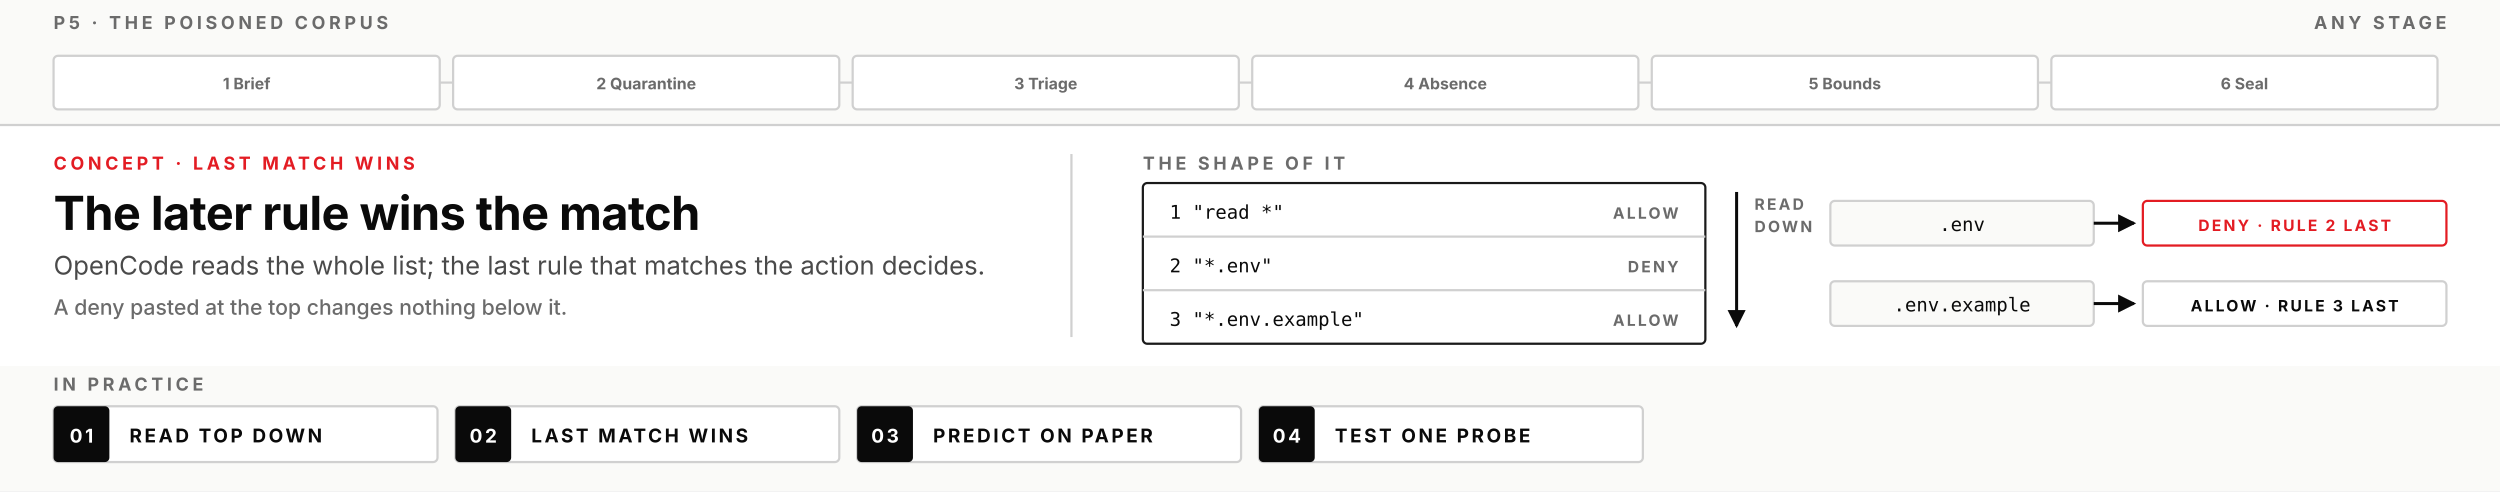
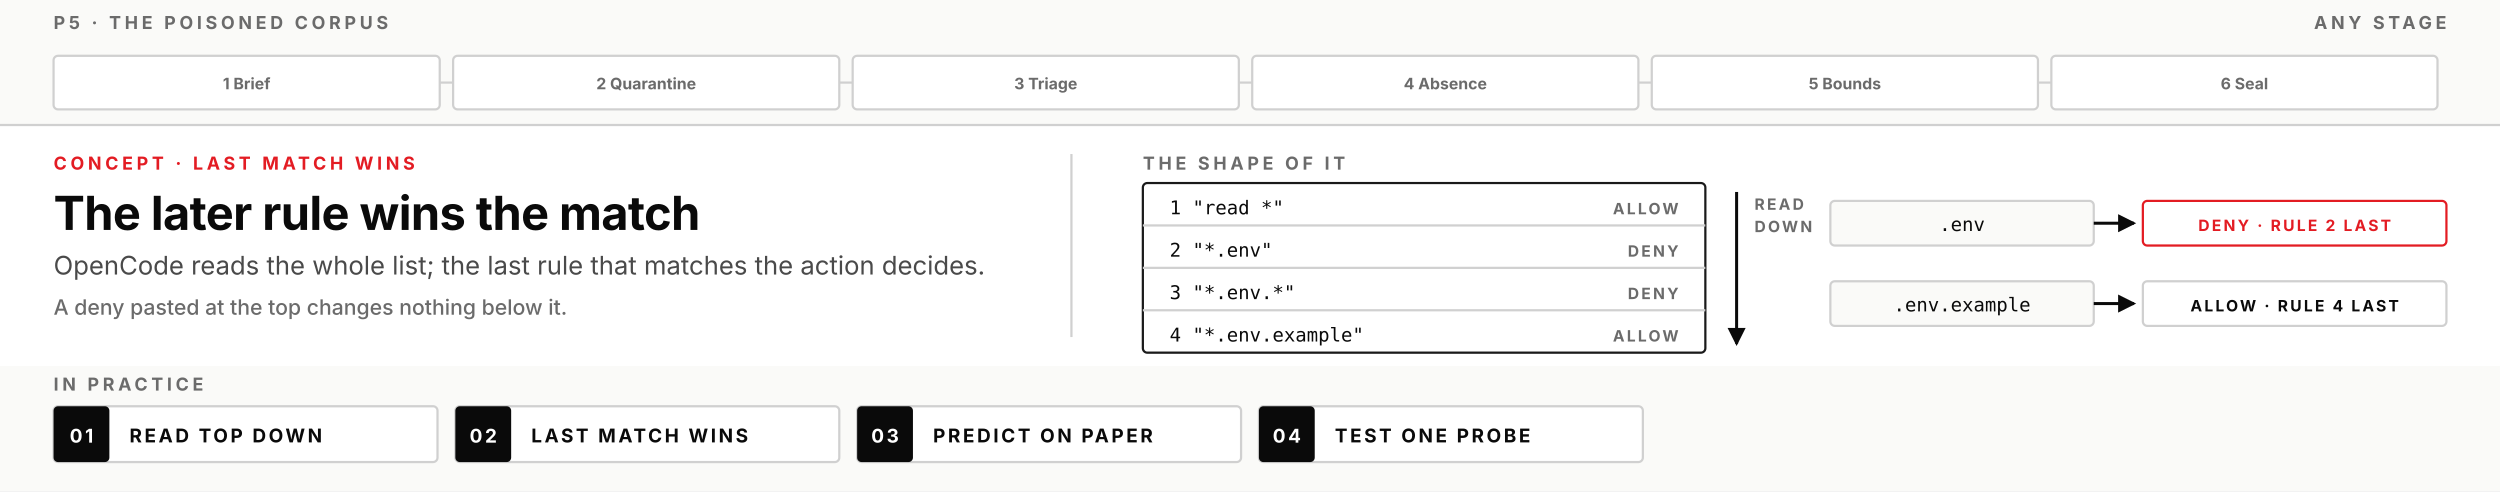
<svg xmlns="http://www.w3.org/2000/svg" viewBox="0 0 1120 220" role="img" aria-labelledby="title-p5-last-match-wins">
  <defs>
    <marker id="arrow" viewBox="0 0 8 8" refX="7" refY="4" markerWidth="6" markerHeight="6" orient="auto-start-reverse">
      <path d="M0 0 8 4 0 8Z" fill="#0A0A0A" />
    </marker>
    <marker id="arrow-red" viewBox="0 0 8 8" refX="7" refY="4" markerWidth="6" markerHeight="6" orient="auto-start-reverse">
      <path d="M0 0 8 4 0 8Z" fill="#E31C23" />
    </marker>
    <style>
      text { font-family: system-ui, "Inter", "Helvetica Neue", Arial, sans-serif; fill: #0A0A0A; }
      .micro { font-size: 8px; font-weight: 650; letter-spacing: 1.65px; }
      .tiny { font-size: 7px; font-weight: 650; letter-spacing: 1px; }
      .railtext { font-size: 7.1px; font-weight: 650; }
      .title { font-size: 21px; font-weight: 680; letter-spacing: -0.25px; }
      .purpose { font-size: 11.5px; font-weight: 430; fill: #4A4A4A; }
      .caption { font-size: 8.5px; font-weight: 650; letter-spacing: 1.15px; }
      .body { font-size: 9.5px; font-weight: 520; }
      .mono { font-family: ui-monospace, "SF Mono", Consolas, monospace; font-size: 8.5px; font-weight: 500; }
      .muted { fill: #6B6B6B; }
      .white { fill: #FFFFFF; }
      .red { fill: #E31C23; }
      .gold { fill: #A58650; }
      .line { fill: none; stroke: #0A0A0A; stroke-width: 1.35; vector-effect: non-scaling-stroke; }
      .hair { fill: none; stroke: #D0D0D0; stroke-width: 1; vector-effect: non-scaling-stroke; }
      .redline { fill: none; stroke: #E31C23; stroke-width: 1.4; vector-effect: non-scaling-stroke; }
      .goldline { fill: none; stroke: #A58650; stroke-width: 1.35; vector-effect: non-scaling-stroke; }
      .dash { stroke-dasharray: 5 4; }
    </style>
  </defs>
  <rect width="1120" height="220" fill="#FFFFFF" />
  <rect x="0" y="0" width="1120" height="56" fill="#FAFAF8" />
  <text x="24" y="13" class="micro muted">P5 · THE POISONED CORPUS</text>
  <text x="1096" y="13" class="micro muted" text-anchor="end">ANY STAGE</text>
  <path d="M110 37H1006" class="hair" />
  <rect x="24" y="25" width="173" height="24" rx="2" fill="#FFFFFF" stroke="#D0D0D0" stroke-width="1" />
  <text x="110.5" y="40" class="railtext muted" text-anchor="middle">1 Brief</text>
  <rect x="203" y="25" width="173" height="24" rx="2" fill="#FFFFFF" stroke="#D0D0D0" stroke-width="1" />
  <text x="289.5" y="40" class="railtext muted" text-anchor="middle">2 Quarantine</text>
  <rect x="382" y="25" width="173" height="24" rx="2" fill="#FFFFFF" stroke="#D0D0D0" stroke-width="1" />
  <text x="468.5" y="40" class="railtext muted" text-anchor="middle">3 Triage</text>
  <rect x="561" y="25" width="173" height="24" rx="2" fill="#FFFFFF" stroke="#D0D0D0" stroke-width="1" />
  <text x="647.5" y="40" class="railtext muted" text-anchor="middle">4 Absence</text>
  <rect x="740" y="25" width="173" height="24" rx="2" fill="#FFFFFF" stroke="#D0D0D0" stroke-width="1" />
  <text x="826.5" y="40" class="railtext muted" text-anchor="middle">5 Bounds</text>
  <rect x="919" y="25" width="173" height="24" rx="2" fill="#FFFFFF" stroke="#D0D0D0" stroke-width="1" />
  <text x="1005.5" y="40" class="railtext muted" text-anchor="middle">6 Seal</text>
  <path d="M0 56H1120" class="hair" />
  <text x="24" y="76" class="micro red">CONCEPT · LAST MATCH WINS</text>
  <text x="24" y="103" class="title">The later rule wins the match</text>
  <text x="24" y="123" class="purpose">OpenCode reads the whole list; the last rule that matches the action decides.</text>
  <text x="24" y="141" class="body muted">A deny pasted at the top changes nothing below it.</text>
  <path d="M480 69V151" class="hair" />
  <text x="512" y="76" class="micro muted">THE SHAPE OF IT</text>
  <g aria-label="Shipped default rule stack read top to bottom, with outcomes for .env and .env.example">
-     <rect x="512" y="82" width="252" height="72" rx="2" fill="#FFFFFF" stroke="#1A1A1A" />
-     <path d="M512 106H764" class="hair" />
-     <path d="M512 130H764" class="hair" />
-     <text x="524" y="98" class="mono">1  "read *"</text>
-     <text x="752" y="98" class="tiny muted" text-anchor="end">ALLOW</text>
-     <text x="524" y="122" class="mono">2  "*.env"</text>
-     <text x="752" y="122" class="tiny muted" text-anchor="end">DENY</text>
-     <text x="524" y="146" class="mono">3  "*.env.example"</text>
-     <text x="752" y="146" class="tiny muted" text-anchor="end">ALLOW</text>
-     <path d="M778 86V146" class="line" marker-end="url(#arrow)" />
+     <rect x="512" y="82" width="252" height="76" rx="2" fill="#FFFFFF" stroke="#1A1A1A" />
+     <path d="M512 101H764" class="hair" />
+     <path d="M512 120H764" class="hair" />
+     <path d="M512 139H764" class="hair" />
+     <text x="524" y="96" class="mono">1  "read *"</text>
+     <text x="752" y="96" class="tiny muted" text-anchor="end">ALLOW</text>
+     <text x="524" y="115" class="mono">2  "*.env"</text>
+     <text x="752" y="115" class="tiny muted" text-anchor="end">DENY</text>
+     <text x="524" y="134" class="mono">3  "*.env.*"</text>
+     <text x="752" y="134" class="tiny muted" text-anchor="end">DENY</text>
+     <text x="524" y="153" class="mono">4  "*.env.example"</text>
+     <text x="752" y="153" class="tiny muted" text-anchor="end">ALLOW</text>
+     <path d="M778 86V154" class="line" marker-end="url(#arrow)" />
    <text x="786" y="94" class="tiny muted">READ</text>
    <text x="786" y="104" class="tiny muted">DOWN</text>
    <rect x="820" y="90" width="118" height="20" rx="2" fill="#FAFAF8" stroke="#D0D0D0" />
    <text x="879" y="103.5" class="mono" text-anchor="middle">.env</text>
    <path d="M938 100H956" class="line" marker-end="url(#arrow)" />
    <rect x="960" y="90" width="136" height="20" rx="2" fill="#FFFFFF" stroke="#E31C23" />
    <text x="1028" y="103.5" class="tiny red" text-anchor="middle">DENY · RULE 2 LAST</text>
    <rect x="820" y="126" width="118" height="20" rx="2" fill="#FAFAF8" stroke="#D0D0D0" />
    <text x="879" y="139.5" class="mono" text-anchor="middle">.env.example</text>
    <path d="M938 136H956" class="line" marker-end="url(#arrow)" />
    <rect x="960" y="126" width="136" height="20" rx="2" fill="#FFFFFF" stroke="#D0D0D0" />
-     <text x="1028" y="139.5" class="tiny" text-anchor="middle">ALLOW · RULE 3 LAST</text>
+     <text x="1028" y="139.5" class="tiny" text-anchor="middle">ALLOW · RULE 4 LAST</text>
  </g>
  <rect x="0" y="164" width="1120" height="56" fill="#FAFAF8" />
  <text x="24" y="175" class="micro muted">IN PRACTICE</text>
  <rect x="24" y="182" width="172" height="25" rx="2" fill="#FFFFFF" stroke="#D0D0D0" />
  <rect x="24" y="182" width="25" height="25" rx="2" fill="#0A0A0A" />
  <text x="36.5" y="198.3" class="caption white" text-anchor="middle">01</text>
  <text x="58" y="198.2" class="caption">READ TOP DOWN</text>
  <rect x="204" y="182" width="172" height="25" rx="2" fill="#FFFFFF" stroke="#D0D0D0" />
  <rect x="204" y="182" width="25" height="25" rx="2" fill="#0A0A0A" />
  <text x="216.5" y="198.3" class="caption white" text-anchor="middle">02</text>
  <text x="238" y="198.2" class="caption">LAST MATCH WINS</text>
  <rect x="384" y="182" width="172" height="25" rx="2" fill="#FFFFFF" stroke="#D0D0D0" />
  <rect x="384" y="182" width="25" height="25" rx="2" fill="#0A0A0A" />
  <text x="396.5" y="198.3" class="caption white" text-anchor="middle">03</text>
  <text x="418" y="198.2" class="caption">PREDICT ON PAPER</text>
  <rect x="564" y="182" width="172" height="25" rx="2" fill="#FFFFFF" stroke="#D0D0D0" />
  <rect x="564" y="182" width="25" height="25" rx="2" fill="#0A0A0A" />
  <text x="576.5" y="198.3" class="caption white" text-anchor="middle">04</text>
  <text x="598" y="198.2" class="caption">TEST ONE PROBE</text>
</svg>
